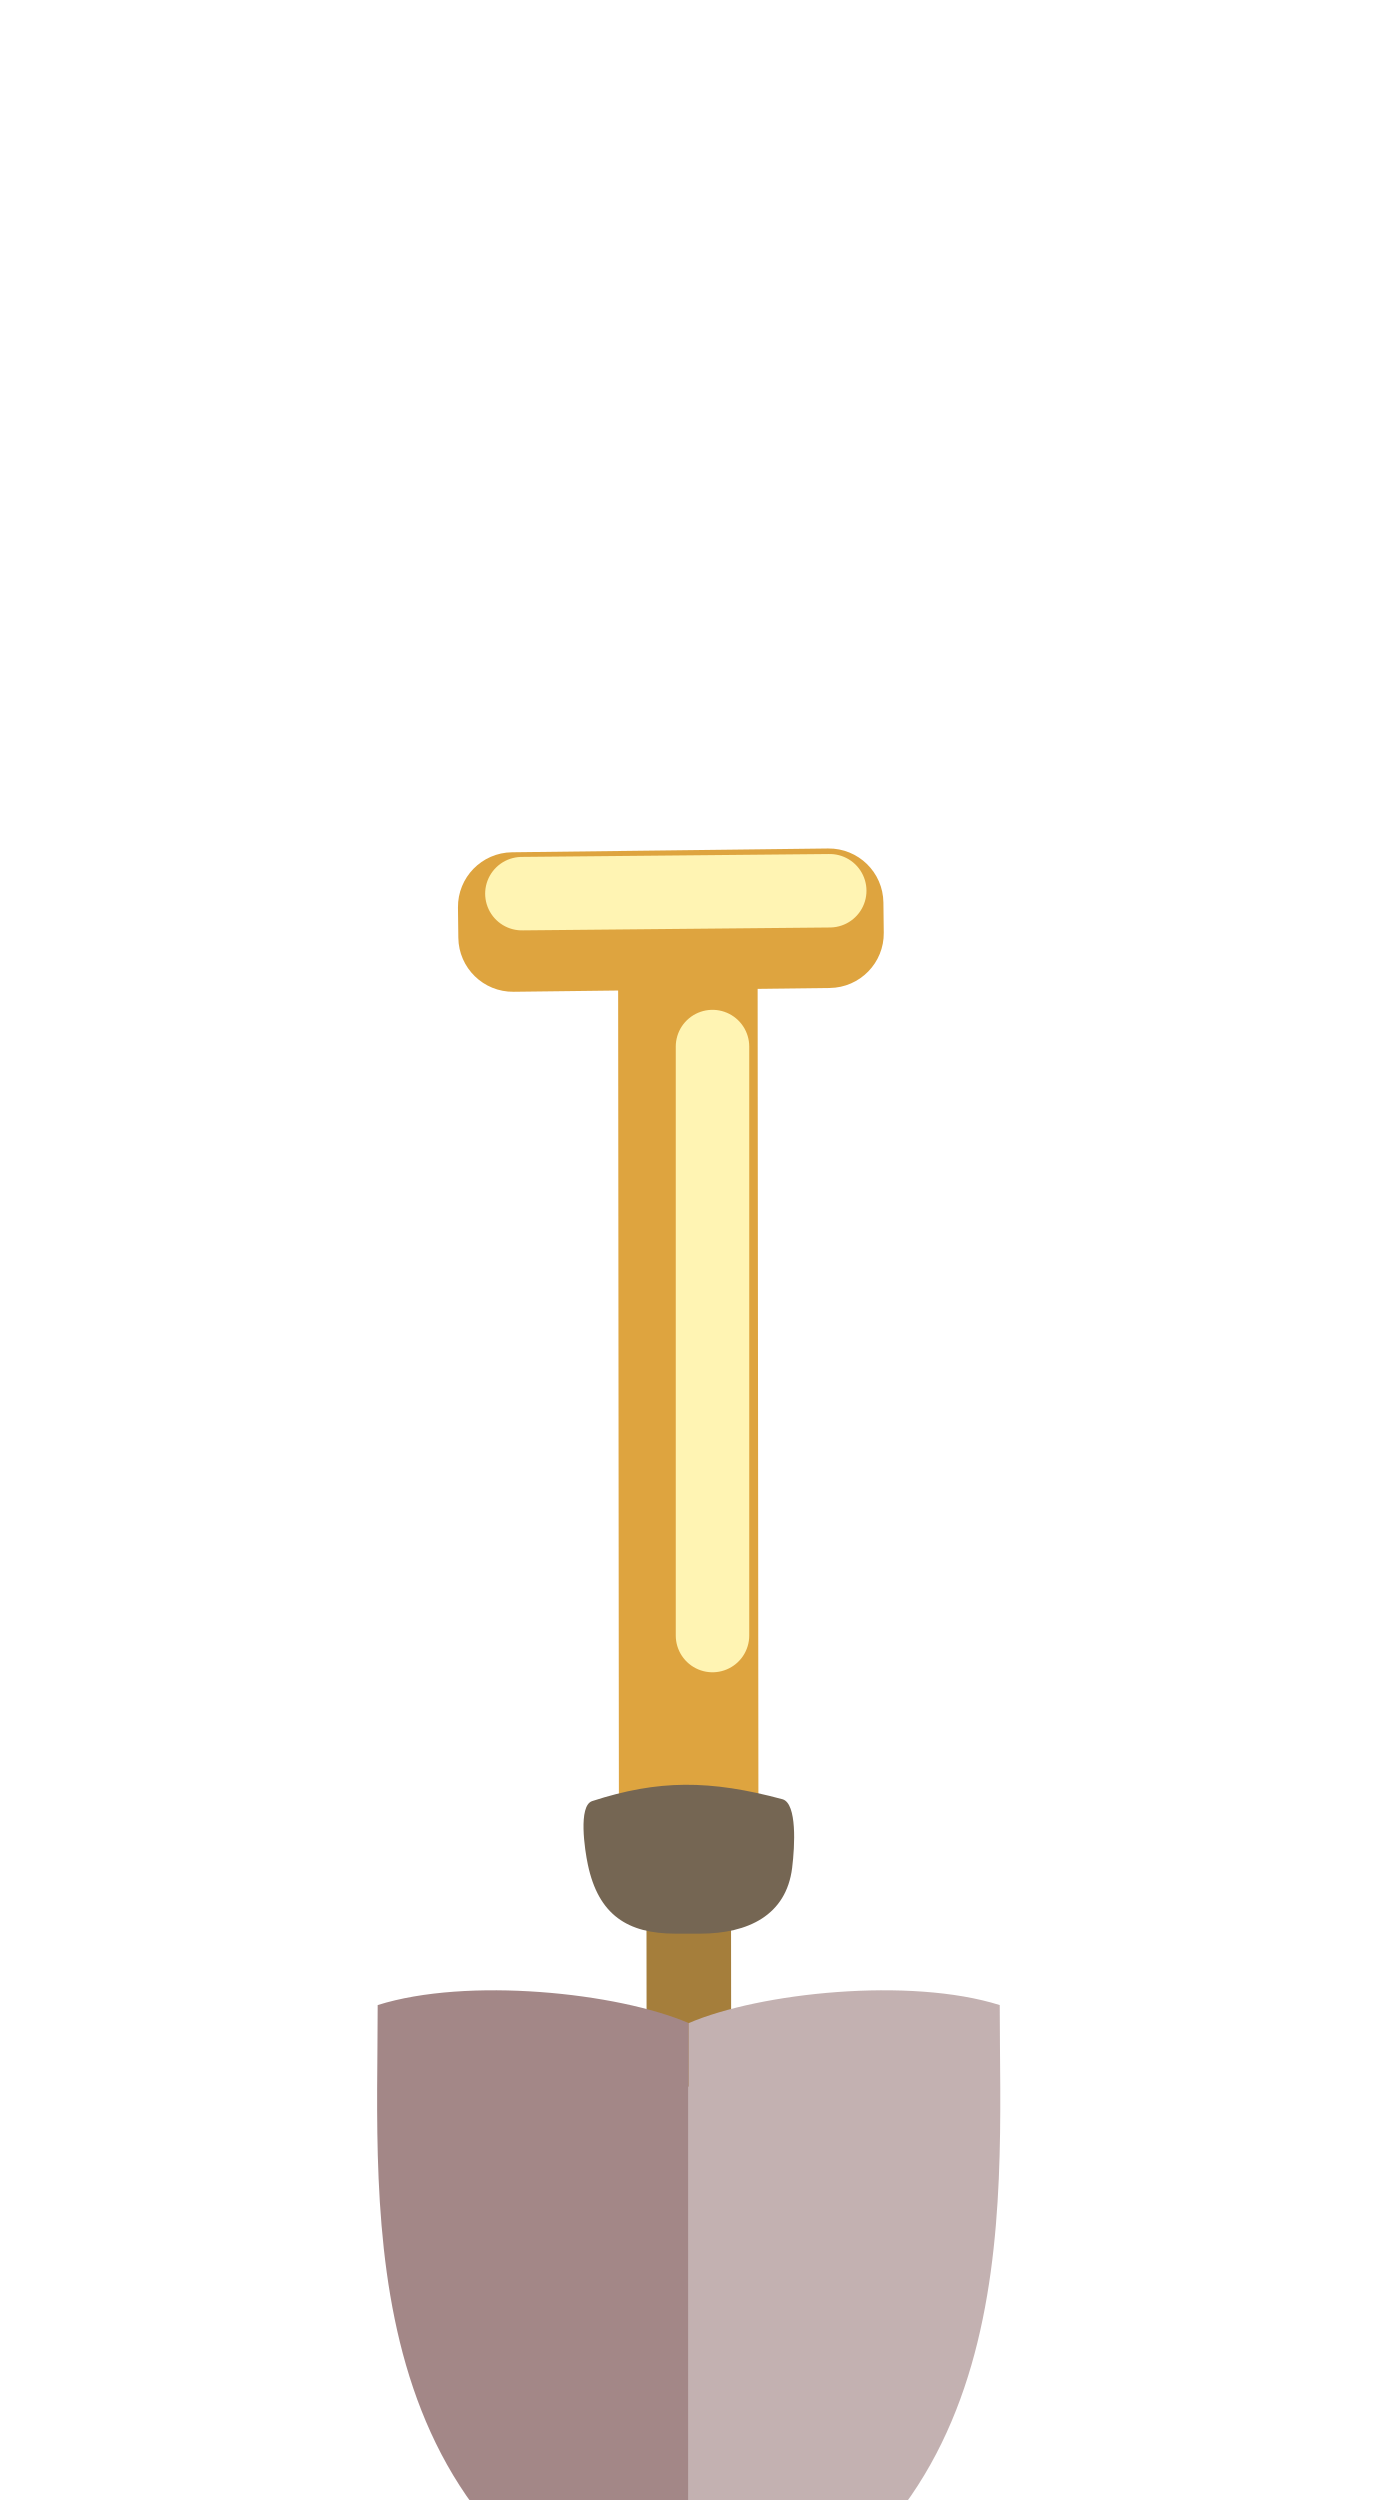
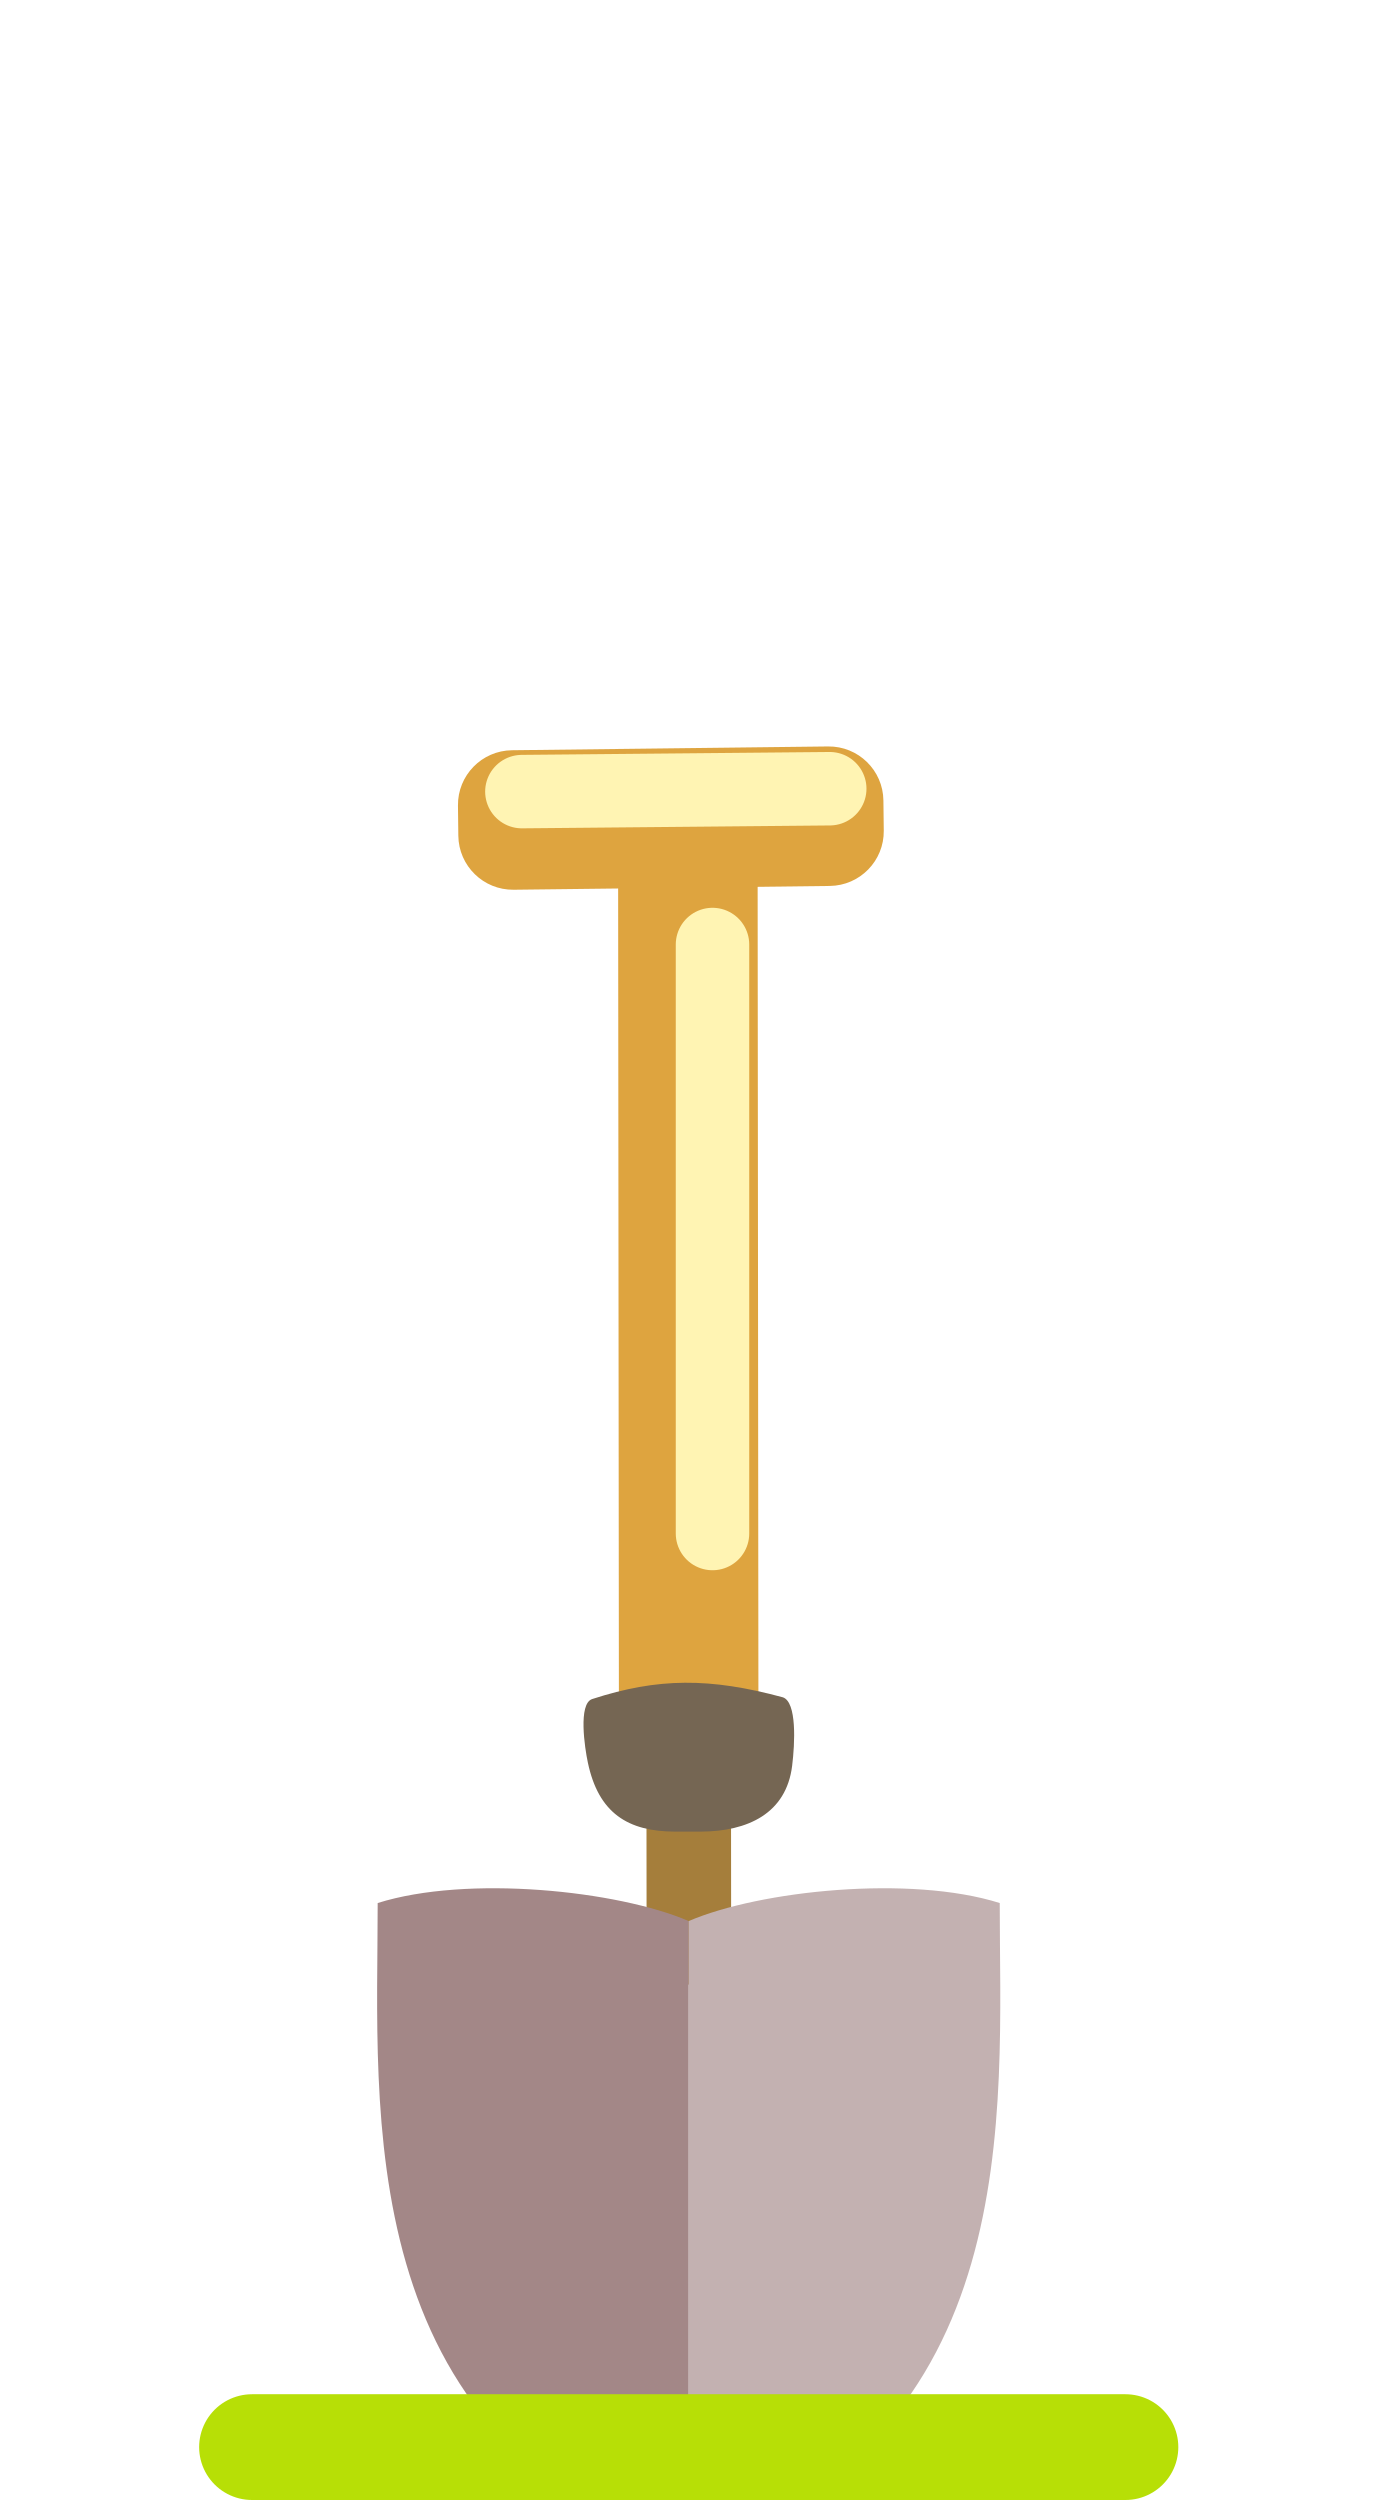
<svg xmlns="http://www.w3.org/2000/svg" width="54" height="98" viewBox="0 0 14.288 25.929" version="1.1" id="svg2787">
  <defs id="defs2784" />
  <g id="layer1">
    <path id="rect32077-0-9" style="fill:#fff4b3;fill-opacity:1;fill-rule:evenodd;stroke-width:0.189" d="m -7.432,10.711 c 0.035,0.708 2.341,0.44 3.165,0.446 0.298,-0.004 0.348,-0.31 0.346,-0.51 l -2.567e-4,-0.021 c -0.002,-0.2 -0.244,-0.359 -0.542,-0.355 l -2.303,0.028 c -0.298,0.004 -0.688,-0.033 -0.666,0.413 z" />
-     <g id="g69282" transform="translate(-0.3359332,-0.7276041)">
+     <g id="g69282" transform="translate(-0.3359332,-1.785937)">
      <rect style="fill:#a57e3b;fill-opacity:1;fill-rule:evenodd;stroke:#848382;stroke-width:0;stroke-dasharray:none;stroke-opacity:1" id="rect36182" width="0.877" height="2.982" x="7.022" y="19.395" rx="0.567" ry="0.567" transform="matrix(0.9999995,-9.4788263e-4,9.3302365e-4,0.9999996,0,0)" />
      <rect style="fill:#dea43f;fill-opacity:1;fill-rule:evenodd;stroke-width:0.189" id="rect32077" width="1.447" height="10.493" x="6.737" y="9.988" rx="0.567" ry="0.567" transform="matrix(0.9999995,-9.4788263e-4,9.3304355e-4,0.9999996,0,0)" />
      <path style="fill:#e5b869;fill-opacity:1;stroke:#fff4b3;stroke-width:0.762;stroke-linecap:round;stroke-linejoin:round;stroke-miterlimit:8;stroke-dasharray:none;stroke-opacity:1;paint-order:fill markers stroke" d="m 7.726,11.582 v 6.109" id="path35166" />
      <rect style="fill:#dea43f;fill-opacity:1;fill-rule:evenodd;stroke-width:0.189" id="rect32077-0" width="1.447" height="4.413" x="9.634" y="4.964" rx="0.567" ry="0.567" transform="matrix(0.01199216,0.9999281,0.999928,-0.01200047,0,0)" />
      <path id="rect32139" style="fill:#756653;fill-opacity:1;fill-rule:evenodd;stroke-width:0.189" d="m 6.478,19.408 c -0.147,0.048 -0.077,0.508 -0.045,0.658 0.11,0.524 0.414,0.717 0.908,0.717 L 7.601,20.783 C 8.096,20.782 8.491,20.592 8.552,20.101 8.581,19.866 8.602,19.44 8.456,19.39 7.698,19.185 7.161,19.186 6.478,19.408 Z" />
      <g id="g67732" transform="translate(3.878227,2.814705)">
        <path style="fill:#a38787;fill-opacity:1;stroke:#99a6b4;stroke-width:0;stroke-linecap:square;stroke-linejoin:round;stroke-miterlimit:8;stroke-dasharray:none;paint-order:fill markers stroke;stop-color:#000000" d="M 3.601,18.896 C 2.864,18.579 1.305,18.416 0.375,18.709 c 0,2.167 -0.29,5.543 3.226,6.759" id="path65043" />
        <path style="fill:#c3b1b1;fill-opacity:1;stroke:#99a6b4;stroke-width:0;stroke-linecap:square;stroke-linejoin:round;stroke-miterlimit:8;stroke-dasharray:none;paint-order:fill markers stroke;stop-color:#000000" d="m 3.601,18.896 c 0.738,-0.317 2.297,-0.48 3.226,-0.187 0,2.167 0.29,5.543 -3.226,6.759" id="path65043-4" />
      </g>
      <path style="fill:#e5b869;fill-opacity:1;stroke:#fff4b3;stroke-width:0.762;stroke-linecap:round;stroke-linejoin:round;stroke-miterlimit:8;stroke-dasharray:none;stroke-opacity:1;paint-order:fill markers stroke" d="m 8.942,9.966 -3.193,0.03" id="path35166-5" />
    </g>
+     <path style="fill:#dffa7f;fill-opacity:1;stroke:#b7df06;stroke-width:1.097;stroke-linecap:round;stroke-linejoin:round;stroke-miterlimit:8;stroke-dasharray:none;stroke-opacity:1;paint-order:fill markers stroke;stop-color:#000000" d="M 11.673,25.381 H 2.614" id="path44300" />
  </g>
</svg>
